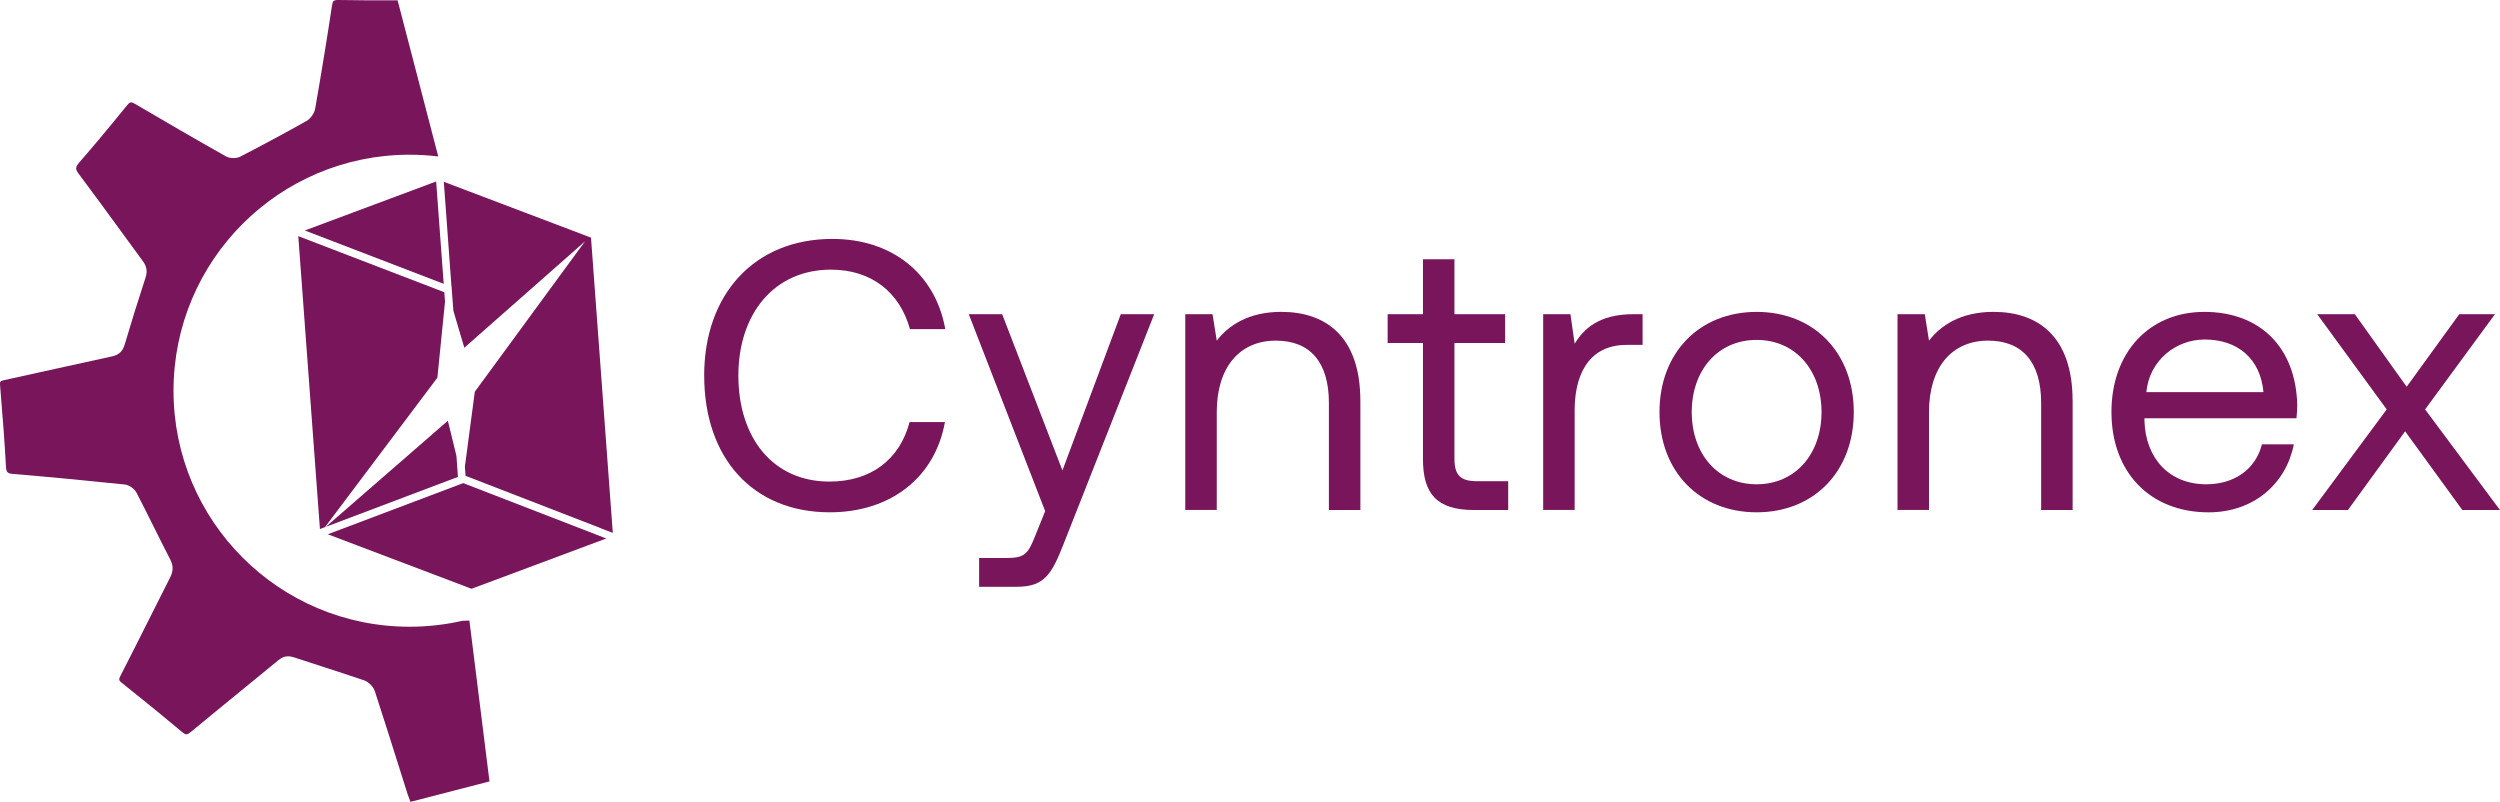
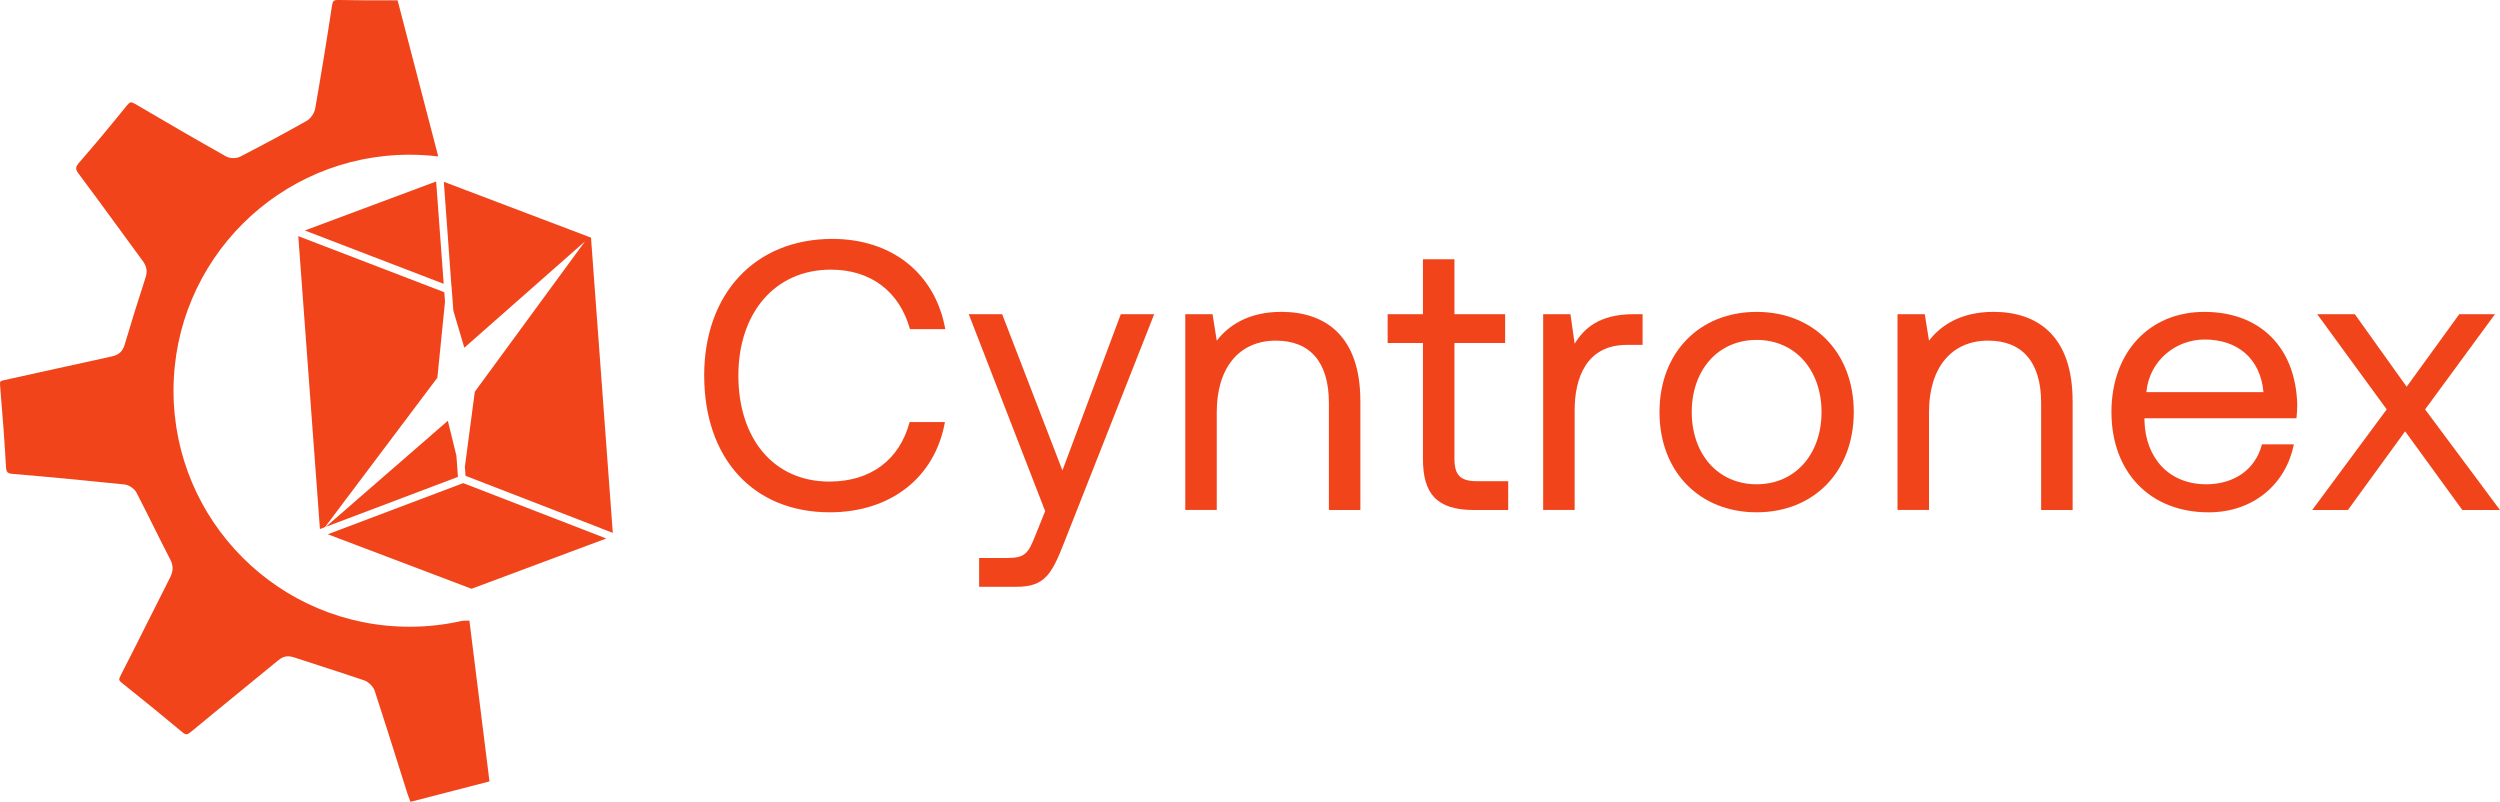
<svg xmlns="http://www.w3.org/2000/svg" id="Layer_2" data-name="Layer 2" viewBox="0 0 894.88 287.03">
  <defs>
    <style>
      .cls-1 {
-         /* fill: #ff5500; */
-         fill:#79155B;
+         fill:#f1441B;
      }
    </style>
  </defs>
  <g id="Layer_1-2" data-name="Layer 1">
    <g>
      <g>
        <path class="cls-1" d="M167.09,222.17c-.55,.01-1.08,.04-1.59,.05-6.08,1.38-12.41,2.12-18.91,2.12-46.67,0-84.48-37.82-84.48-84.48S99.92,55.38,146.59,55.38c3.48,0,6.91,.21,10.28,.63L142.32,.11c-6.85,.05-13.93,.03-21.05-.11-1.85-.03-2.16,.25-2.44,2.07-1.79,11.84-3.75,23.87-6,36.74-.3,1.74-1.64,3.67-3.14,4.5-7.45,4.2-15.39,8.48-23.62,12.72-1.45,.77-3.79,.74-5.2-.07-10.56-5.94-21.48-12.26-32.49-18.75-1.46-.86-1.88-.78-2.94,.53-6.45,7.97-11.86,14.45-17.03,20.37-1.48,1.71-1.51,2.41-.21,4.15,4.89,6.5,9.76,13.2,14.49,19.66,2.81,3.86,5.63,7.72,8.46,11.57,1.37,1.86,1.67,3.66,.96,5.83-2.83,8.68-5.27,16.54-7.48,24.03-.73,2.44-2.1,3.71-4.61,4.24-6.37,1.37-12.73,2.79-19.12,4.2-6.45,1.44-12.91,2.88-19.38,4.27-1.47,.32-1.62,.49-1.49,1.9,.99,11.61,1.63,20.55,2.1,28.99,.11,2.1,.52,2.52,2.56,2.7,12.57,1.05,25.63,2.29,39.9,3.77,1.6,.16,3.52,1.49,4.29,2.96,2.1,4.04,4.16,8.19,6.16,12.2,1.92,3.85,3.9,7.82,5.9,11.69,1.15,2.2,1.12,4.15-.07,6.49-2.51,4.94-5,9.89-7.48,14.84-3.34,6.67-6.81,13.56-10.27,20.31-.71,1.38-.56,1.67,.48,2.51,8.68,6.93,15.32,12.35,21.54,17.57,1.37,1.15,1.82,1.14,3.29-.08,5.71-4.74,11.54-9.5,17.2-14.12,4.67-3.81,9.35-7.61,13.99-11.45,1.15-.96,2.26-1.42,3.51-1.42,.63,0,1.3,.12,2.03,.36,3.37,1.12,6.75,2.2,10.12,3.29,4.94,1.6,10.05,3.25,15.06,4.96,1.62,.56,3.29,2.25,3.82,3.85,3.03,9.27,6.01,18.72,8.89,27.86l2.88,9.11c.26,.79,.57,1.59,.9,2.42,.04,.08,.07,.16,.1,.25l28.28-7.31-7.19-57.58-.92,.03Z" />
        <polygon class="cls-1" points="106.77 84.53 114.52 189.37 116.33 188.69 156.56 135.19 159.29 108.02 159.29 108 159.05 104.61 106.77 84.53" />
        <polygon class="cls-1" points="160.31 150.61 116.63 188.58 163.92 170.71 163.38 163.21 163.38 163.18 160.31 150.61" />
        <path class="cls-1" d="M218.83,183.69l-7.22-97.78-.07-.85-.97-.37-51.7-19.61,.19,2.64,2.53,34.67h.03l.66,8.78v.03l.53,1.79v.03l3.4,11.45,43.2-38.08-39.45,53.83-3.3,24.92v.04l-.26,1.93v.03l.25,3.18,.41,.16,48.17,18.65s-.01,.03-.03,.03l4.15,1.58h0s-.52-7.04-.52-7.04Z" />
        <polygon class="cls-1" points="167.28 173.5 165.87 172.96 165.81 172.93 165.25 173.15 164.54 173.41 117.33 191.24 167.25 210.17 168.66 210.71 168.77 210.75 170 210.3 210.4 195.22 216.98 192.77 217.02 192.76 213.53 191.4 167.28 173.5" />
        <polygon class="cls-1" points="156.12 64.96 109.14 82.49 109.11 82.5 158.8 101.59 158.79 101.33 158.8 101.33 156.12 64.96" />
      </g>
      <g>
        <path class="cls-1" d="M252.06,134.45c0-29.14,18-48.93,45.9-48.93,21.3,0,36.83,12.37,40.41,32.3h-12.64c-3.71-13.33-13.88-21.3-28.31-21.3-20.2,0-33.12,15.67-33.12,37.93s12.37,37.93,32.57,37.93c14.84,0,25.15-7.83,28.73-21.3h12.64c-3.57,19.93-19.52,32.3-41.23,32.3-27.62,0-44.94-19.52-44.94-48.93Z" />
        <path class="cls-1" d="M346.76,112.46h11.96l21.58,55.94,20.89-55.94h11.96l-32.3,81.91c-4.4,11.27-7.01,15.67-16.9,15.67h-13.47v-10.31h10.03c6.46,0,7.56-1.65,10.17-8.25l3.44-8.52-27.35-70.5Z" />
        <path class="cls-1" d="M486.95,143.52v39.03h-11.27v-38.35c0-14.57-6.73-22.27-18.97-22.27-13.19,0-21.17,9.76-21.17,25.56v35.05h-11.27V112.46h9.76l1.51,9.48c4.12-5.36,11.27-10.31,23.09-10.31,15.81,0,28.31,8.66,28.31,31.89Z" />
        <path class="cls-1" d="M509.35,122.77h-12.64v-10.31h12.64v-19.65h11.27v19.65h18.14v10.31h-18.14v41.37c0,5.91,2.06,8.11,8.11,8.11h11.13v10.31h-12.23c-13.47,0-18.28-5.91-18.28-18.28v-41.51Z" />
        <path class="cls-1" d="M587.97,112.46v10.99h-5.63c-14.71,0-18.69,12.23-18.69,23.36v35.73h-11.27V112.46h9.76l1.51,10.58c3.3-5.36,8.66-10.58,21.17-10.58h3.16Z" />
        <path class="cls-1" d="M594.02,147.51c0-21.3,14.29-35.87,34.77-35.87s34.77,14.57,34.77,35.87-14.29,35.87-34.77,35.87-34.77-14.57-34.77-35.87Zm58,0c0-14.98-9.35-25.84-23.23-25.84s-23.23,10.86-23.23,25.84,9.35,25.84,23.23,25.84,23.23-10.86,23.23-25.84Z" />
        <path class="cls-1" d="M741.9,143.52v39.03h-11.27v-38.35c0-14.57-6.73-22.27-18.97-22.27-13.19,0-21.17,9.76-21.17,25.56v35.05h-11.27V112.46h9.76l1.51,9.48c4.12-5.36,11.27-10.31,23.09-10.31,15.81,0,28.31,8.66,28.31,31.89Z" />
        <path class="cls-1" d="M755.79,147.51c0-21.3,13.47-35.87,33.26-35.87s32.71,12.51,33.26,33.26c0,1.51-.14,3.16-.28,4.81h-54.42v.96c.41,13.33,8.8,22.68,22.13,22.68,9.9,0,17.59-5.22,19.93-14.29h11.41c-2.75,14.02-14.29,24.33-30.51,24.33-21.03,0-34.77-14.43-34.77-35.87Zm54.42-7.15c-1.1-12.09-9.35-18.83-21.03-18.83-10.31,0-19.79,7.42-20.89,18.83h41.92Z" />
        <path class="cls-1" d="M854.33,146.55l-24.88-34.08h13.47l18.55,25.97,18.83-25.97h12.78l-25.01,34.08,26.8,36.01h-13.47l-20.48-28.17-20.48,28.17h-12.78l26.66-36.01Z" />
      </g>
    </g>
  </g>
</svg>
